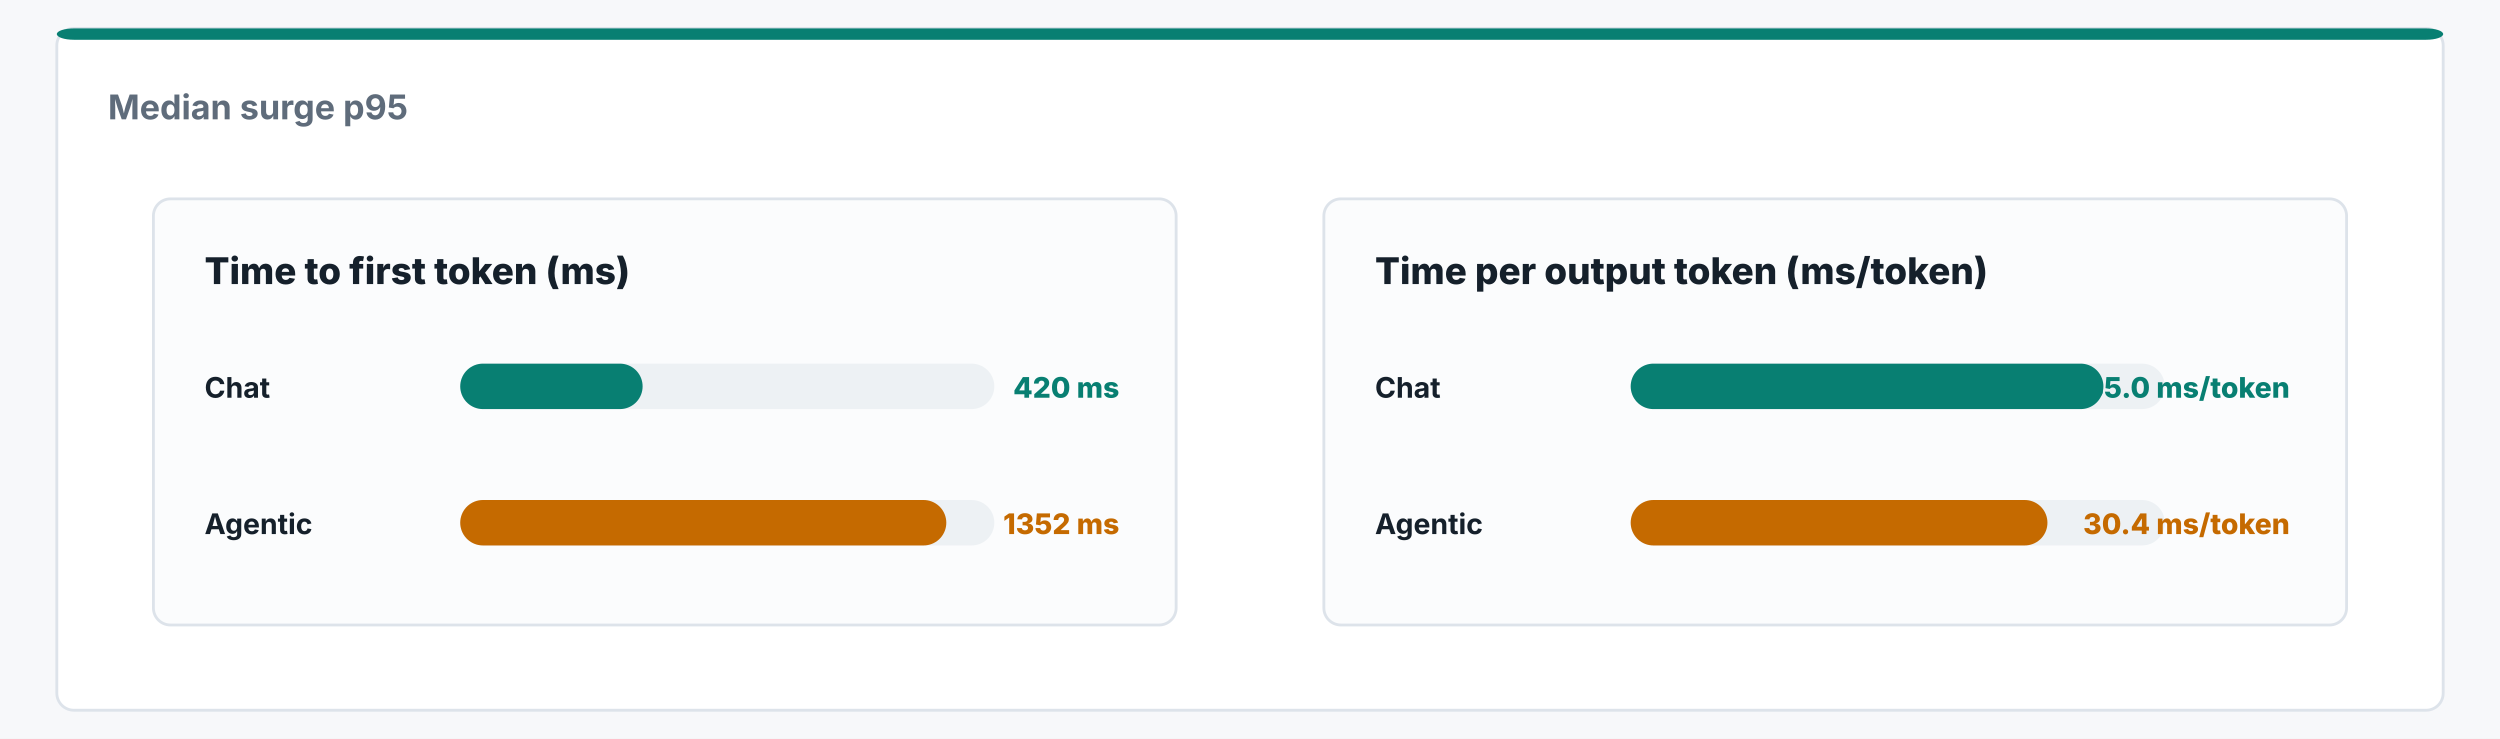
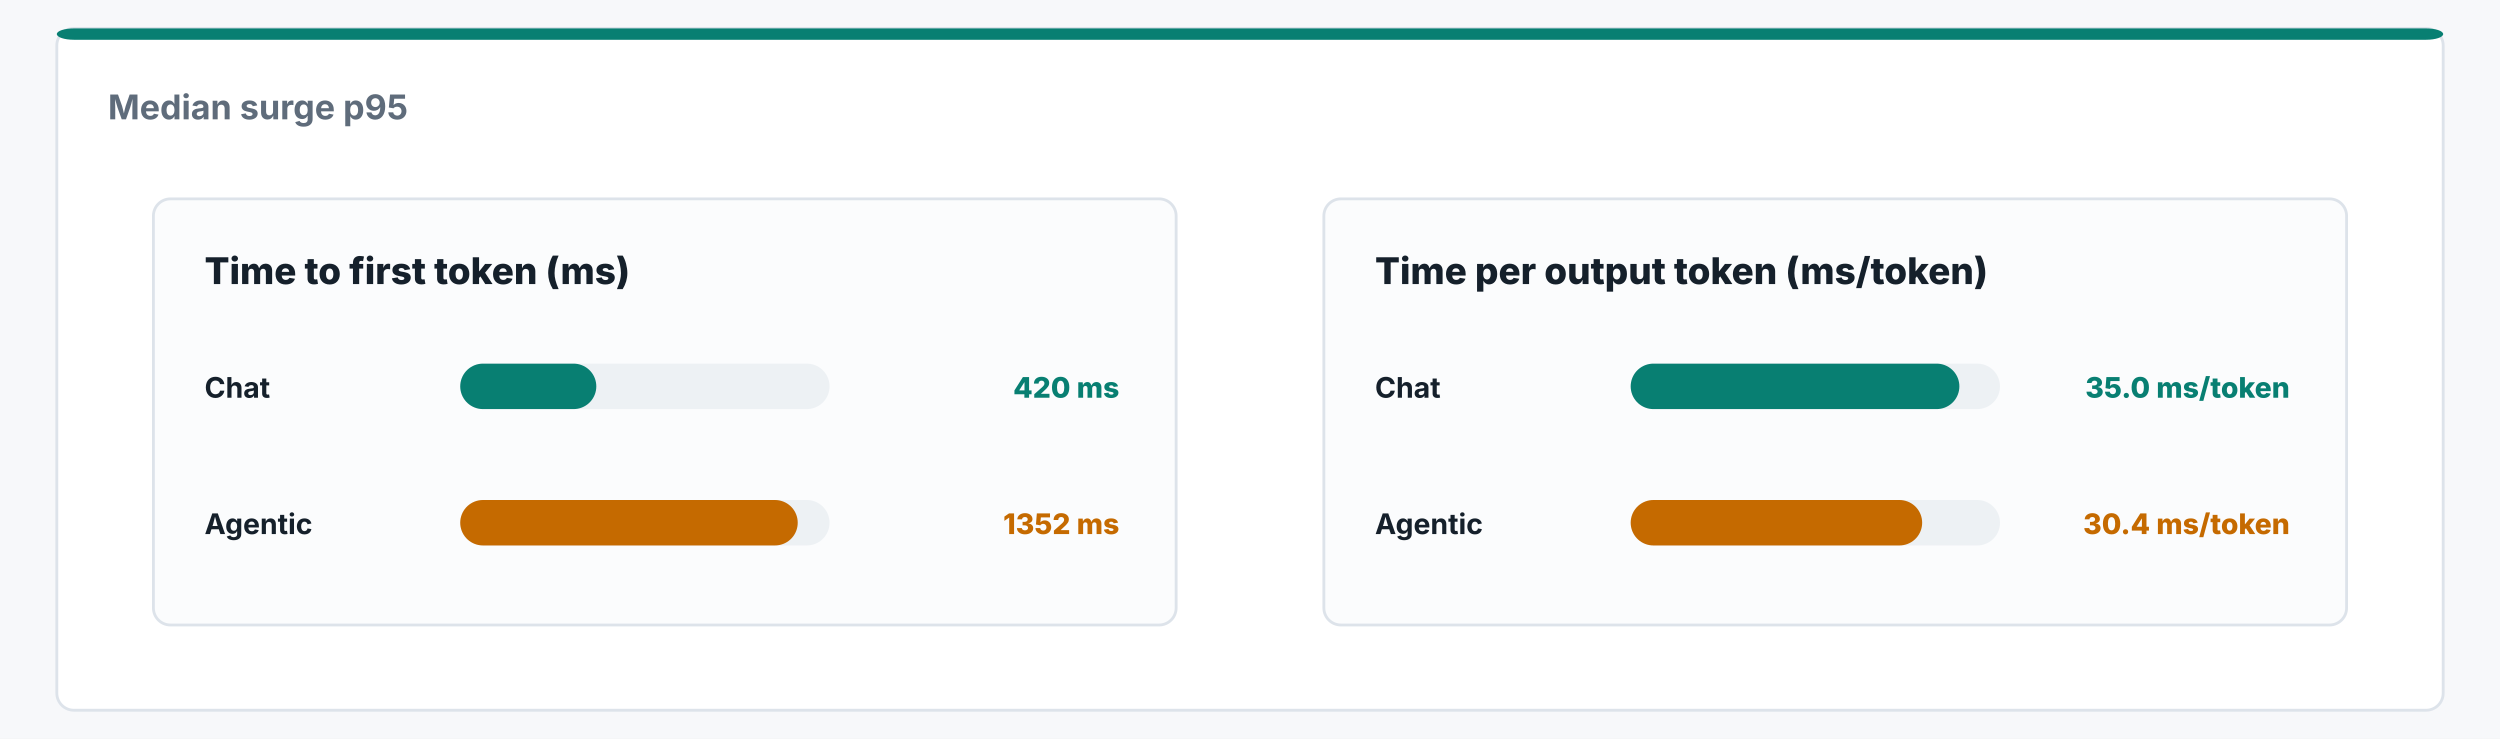
<svg xmlns="http://www.w3.org/2000/svg" width="880" height="260" viewBox="0 0 880 260" role="img" aria-label="The selected agentic workload had higher p95 time to first token than chat while p95 time per output token stayed similar.">
  <style>text{font-family:system-ui,-apple-system,sans-serif}</style>
  <rect width="880" height="260" fill="#f7f8fa" />
  <rect x="20" y="10" width="840" height="240" fill="#ffffff" stroke="#dde3ea" rx="6" />
  <rect x="20" y="10" width="840" height="4" fill="#087f72" rx="6" />
  <text x="38.0" y="42.0" fill="#5f6c7b" font-size="12" font-weight="740" text-anchor="start">Median surge p95</text>
  <rect x="54" y="70" width="360" height="150" rx="6" fill="#fbfcfd" stroke="#dde3ea" />
  <text x="72.0" y="100.0" fill="#15202b" font-size="13" font-weight="760" text-anchor="start">Time to first token (ms)</text>
  <text x="72.0" y="140.0" fill="#15202b" font-size="10" font-weight="720" text-anchor="start">Chat</text>
-   <line x1="170" y1="136" x2="342" y2="136" stroke="#edf1f4" stroke-width="16" stroke-linecap="round" />
-   <line x1="170" y1="136" x2="218.2" y2="136" stroke="#087f72" stroke-width="16" stroke-linecap="round" />
+   <line x1="170" y1="136" x2="284" y2="136" stroke="#edf1f4" stroke-width="16" stroke-linecap="round" />
+   <line x1="170" y1="136" x2="201.9" y2="136" stroke="#087f72" stroke-width="16" stroke-linecap="round" />
  <text x="394.0" y="140.0" fill="#087f72" font-size="10" font-weight="800" text-anchor="end">420 ms</text>
  <text x="72.0" y="188.0" fill="#15202b" font-size="10" font-weight="720" text-anchor="start">Agentic</text>
-   <line x1="170" y1="184" x2="342" y2="184" stroke="#edf1f4" stroke-width="16" stroke-linecap="round" />
-   <line x1="170" y1="184" x2="325.1" y2="184" stroke="#c56a00" stroke-width="16" stroke-linecap="round" />
+   <line x1="170" y1="184" x2="284" y2="184" stroke="#edf1f4" stroke-width="16" stroke-linecap="round" />
+   <line x1="170" y1="184" x2="272.8" y2="184" stroke="#c56a00" stroke-width="16" stroke-linecap="round" />
  <text x="394.0" y="188.0" fill="#c56a00" font-size="10" font-weight="800" text-anchor="end">1352 ms</text>
  <rect x="466" y="70" width="360" height="150" rx="6" fill="#fbfcfd" stroke="#dde3ea" />
  <text x="484.0" y="100.0" fill="#15202b" font-size="13" font-weight="760" text-anchor="start">Time per output token (ms/token)</text>
  <text x="484.0" y="140.0" fill="#15202b" font-size="10" font-weight="720" text-anchor="start">Chat</text>
-   <line x1="582" y1="136" x2="754" y2="136" stroke="#edf1f4" stroke-width="16" stroke-linecap="round" />
-   <line x1="582" y1="136" x2="732.4" y2="136" stroke="#087f72" stroke-width="16" stroke-linecap="round" />
+   <line x1="582" y1="136" x2="696" y2="136" stroke="#edf1f4" stroke-width="16" stroke-linecap="round" />
+   <line x1="582" y1="136" x2="681.7" y2="136" stroke="#087f72" stroke-width="16" stroke-linecap="round" />
  <text x="806.0" y="140.0" fill="#087f72" font-size="10" font-weight="800" text-anchor="end">35.0 ms/token</text>
  <text x="484.0" y="188.0" fill="#15202b" font-size="10" font-weight="720" text-anchor="start">Agentic</text>
-   <line x1="582" y1="184" x2="754" y2="184" stroke="#edf1f4" stroke-width="16" stroke-linecap="round" />
-   <line x1="582" y1="184" x2="712.7" y2="184" stroke="#c56a00" stroke-width="16" stroke-linecap="round" />
+   <line x1="582" y1="184" x2="696" y2="184" stroke="#edf1f4" stroke-width="16" stroke-linecap="round" />
+   <line x1="582" y1="184" x2="668.6" y2="184" stroke="#c56a00" stroke-width="16" stroke-linecap="round" />
  <text x="806.0" y="188.0" fill="#c56a00" font-size="10" font-weight="800" text-anchor="end">30.4 ms/token</text>
</svg>
